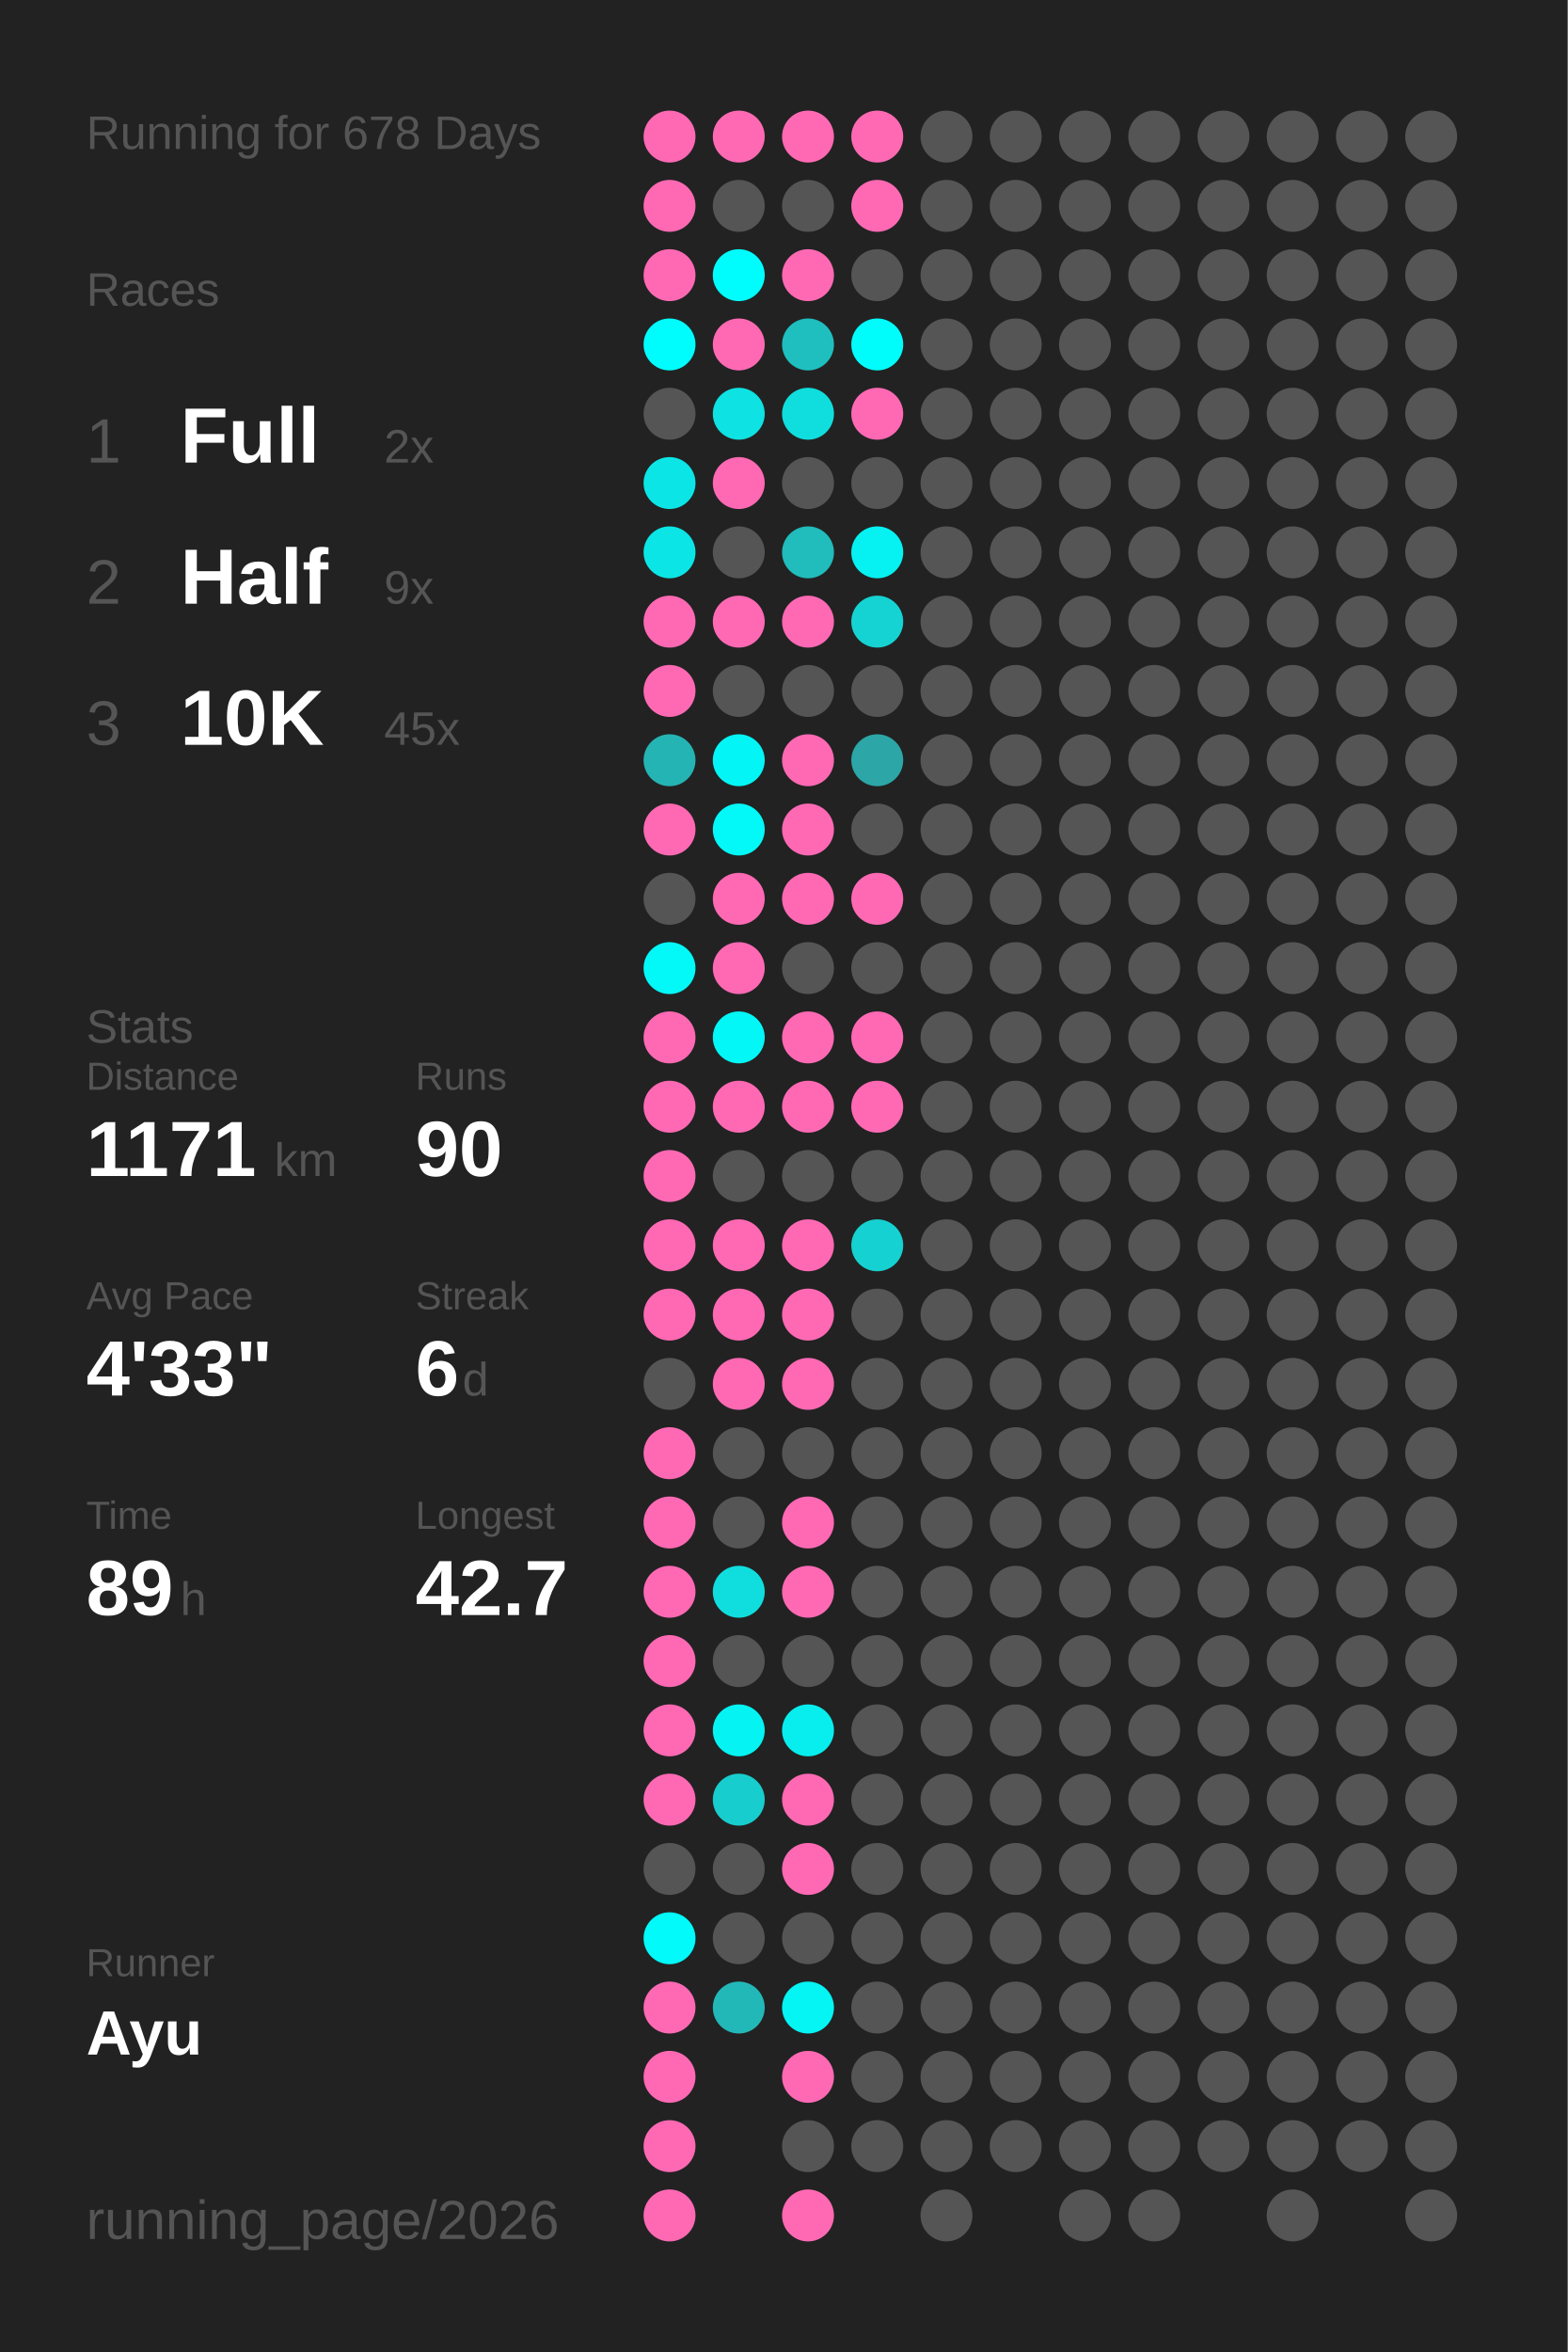
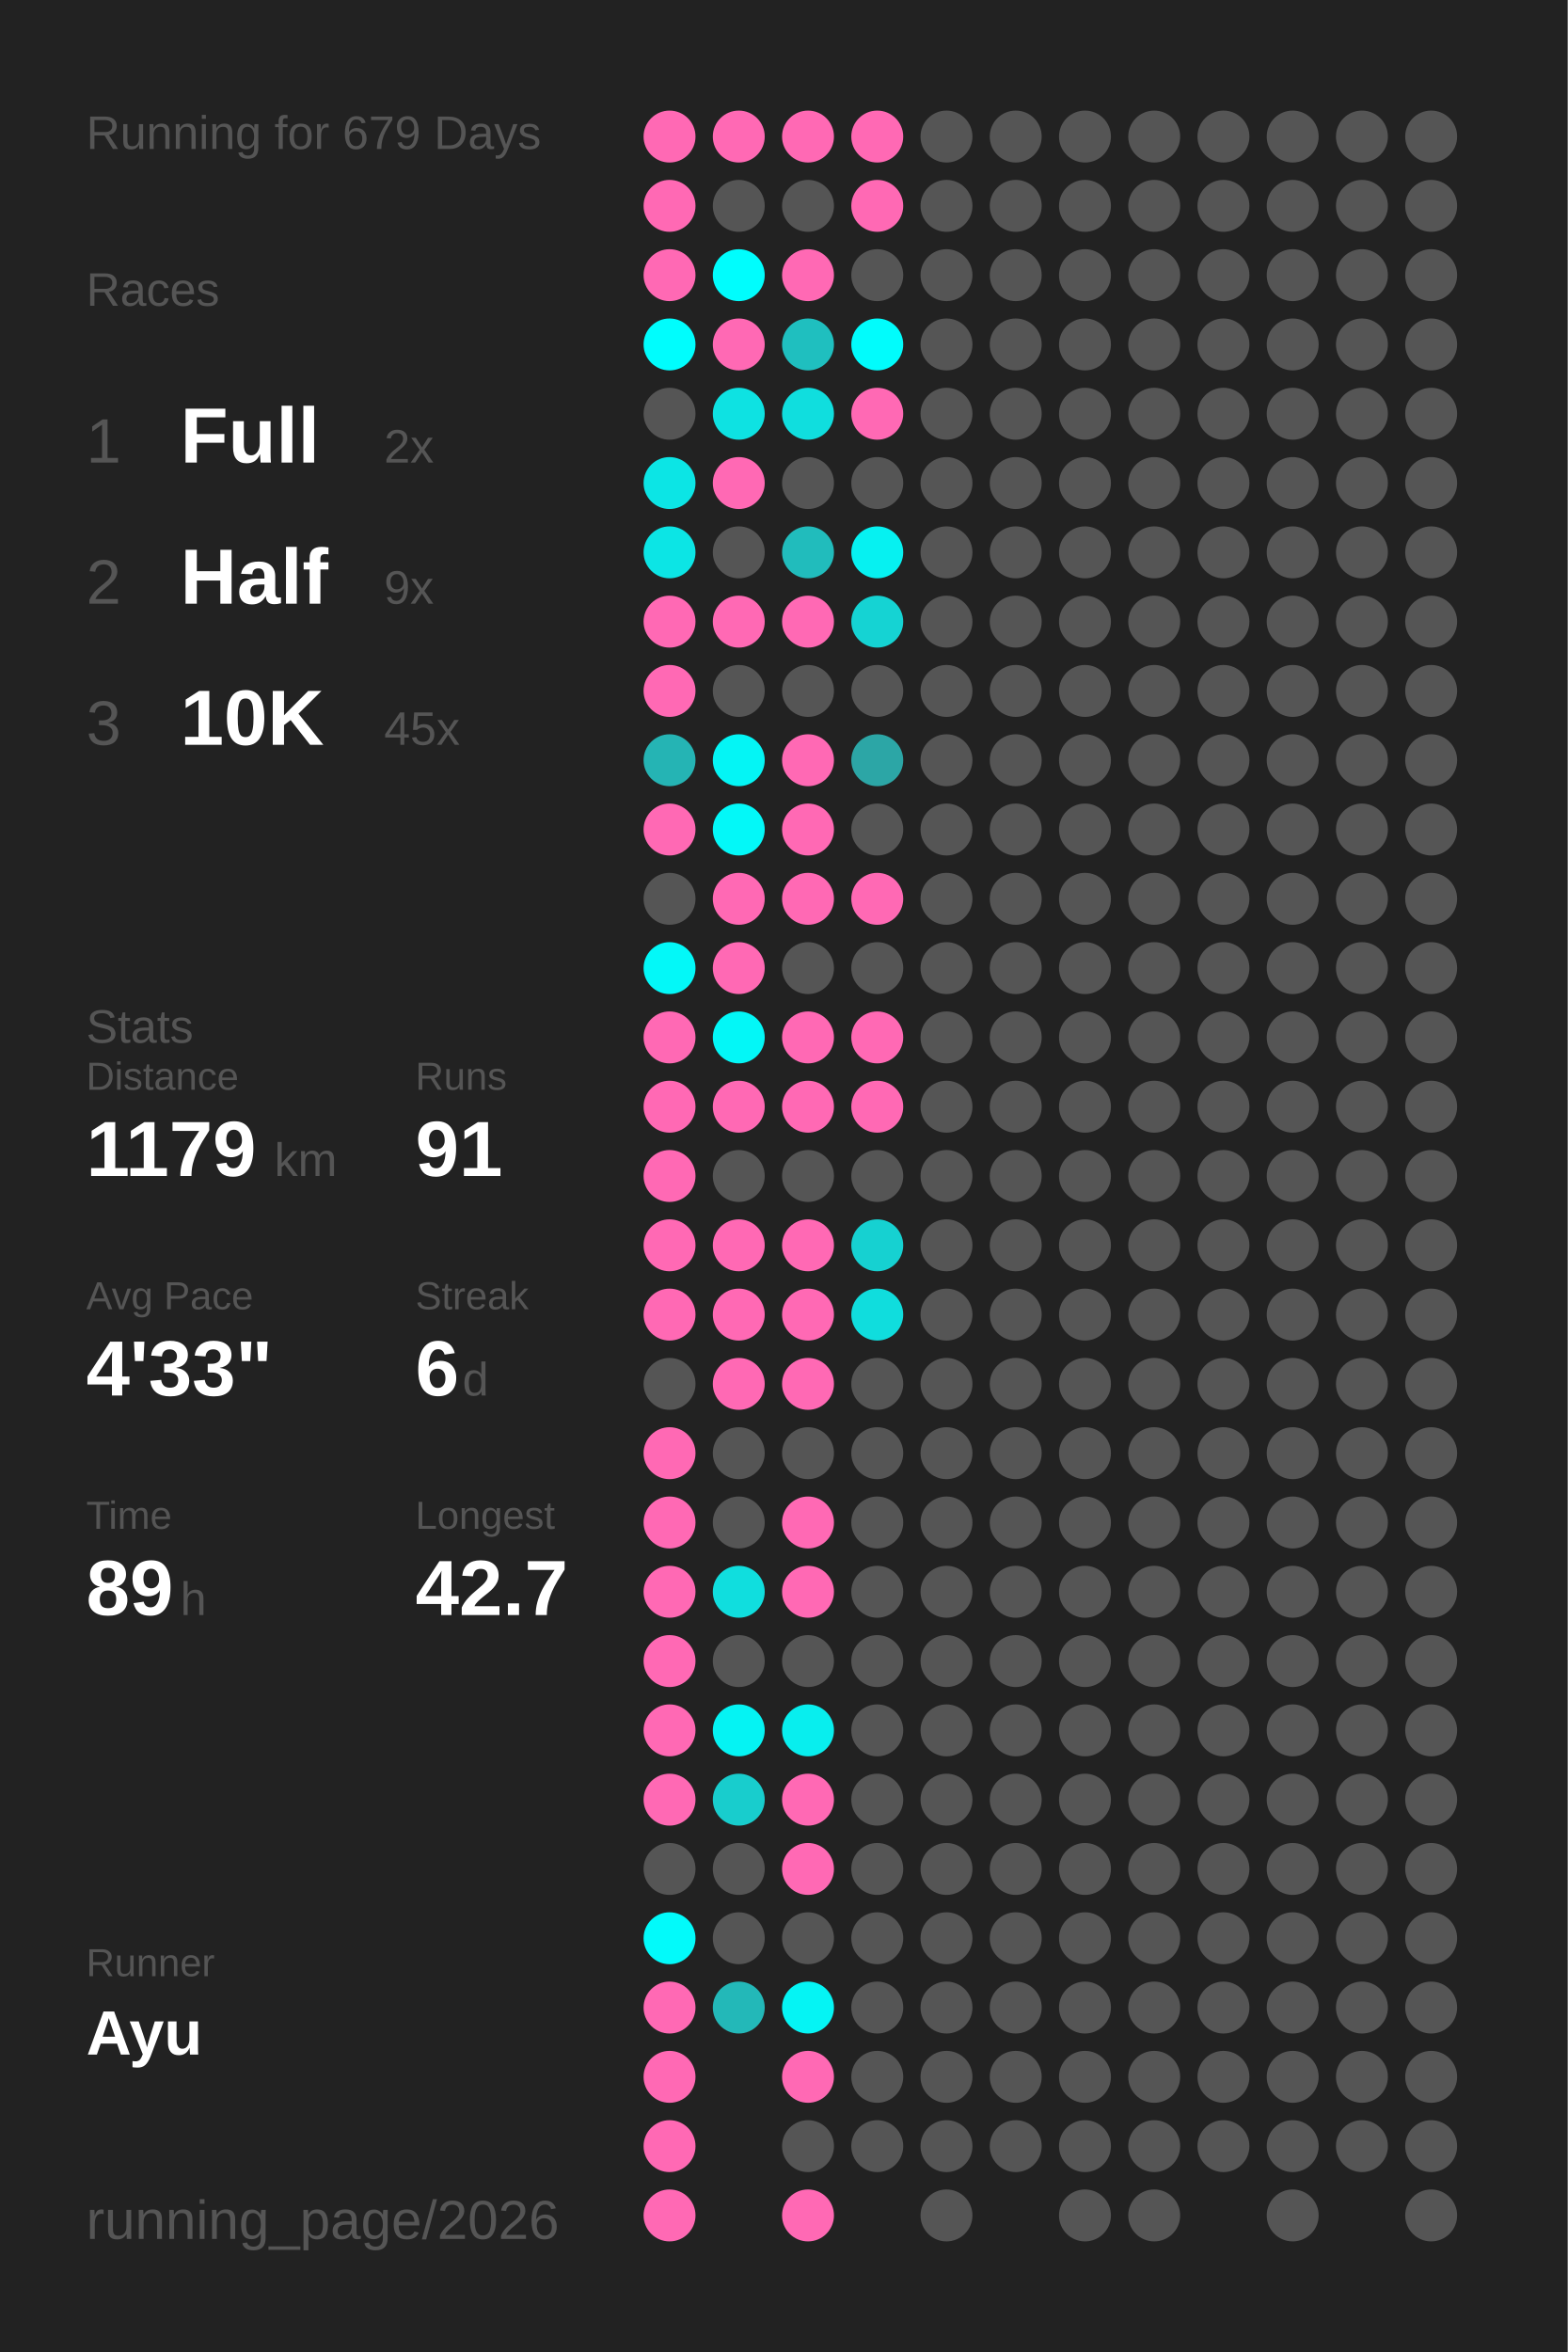
<svg xmlns="http://www.w3.org/2000/svg" baseProfile="full" height="300mm" version="1.1" viewBox="0,0,200,300" width="200mm">
  <defs />
  <rect fill="#222222" height="300" width="200" x="0" y="0" />
-   <text fill="#555555" style="font-size:6px; font-family:Arial;" x="11" y="19">Running for 678 Days</text>
+   <text fill="#555555" style="font-size:6px; font-family:Arial;" x="11" y="19">Running for 679 Days</text>
  <text fill="#555555" style="font-size:6px; font-family:Arial;" x="11" y="39">Races</text>
  <text fill="#555555" style="font-size:8px; font-family:Arial;" x="11" y="59">1</text>
  <text fill="#FFFFFF" style="font-size:10px; font-family:Arial; font-weight:bold;" x="23" y="59">Full</text>
  <text fill="#555555" style="font-size:6px; font-family:Arial;" x="49" y="59">2x</text>
  <text fill="#555555" style="font-size:8px; font-family:Arial;" x="11" y="77">2</text>
  <text fill="#FFFFFF" style="font-size:10px; font-family:Arial; font-weight:bold;" x="23" y="77">Half</text>
  <text fill="#555555" style="font-size:6px; font-family:Arial;" x="49" y="77">9x</text>
  <text fill="#555555" style="font-size:8px; font-family:Arial;" x="11" y="95">3</text>
  <text fill="#FFFFFF" style="font-size:10px; font-family:Arial; font-weight:bold;" x="23" y="95">10K</text>
  <text fill="#555555" style="font-size:6px; font-family:Arial;" x="49" y="95">45x</text>
  <text fill="#555555" style="font-size:6px; font-family:Arial;" x="11" y="133">Stats</text>
  <text fill="#555555" style="font-size:5px; font-family:Arial;" x="11" y="139">Distance</text>
-   <text fill="#FFFFFF" style="font-size:10px; font-family:Arial; font-weight:bold;" x="11" y="150">1171</text>
+   <text fill="#FFFFFF" style="font-size:10px; font-family:Arial; font-weight:bold;" x="11" y="150">1179</text>
  <text fill="#555555" style="font-size:6px; font-family:Arial;" x="35" y="150">km</text>
  <text fill="#555555" style="font-size:5px; font-family:Arial;" x="53" y="139">Runs</text>
-   <text fill="#FFFFFF" style="font-size:10px; font-family:Arial; font-weight:bold;" x="53" y="150">90</text>
+   <text fill="#FFFFFF" style="font-size:10px; font-family:Arial; font-weight:bold;" x="53" y="150">91</text>
  <text fill="#555555" style="font-size:5px; font-family:Arial;" x="11" y="167">Avg Pace</text>
  <text fill="#FFFFFF" style="font-size:10px; font-family:Arial; font-weight:bold;" x="11" y="178">4'33"</text>
  <text fill="#555555" style="font-size:5px; font-family:Arial;" x="53" y="167">Streak</text>
  <text fill="#FFFFFF" style="font-size:10px; font-family:Arial; font-weight:bold;" x="53" y="178">6</text>
  <text fill="#555555" style="font-size:6px; font-family:Arial;" x="59" y="178">d</text>
  <text fill="#555555" style="font-size:5px; font-family:Arial;" x="11" y="195">Time</text>
  <text fill="#FFFFFF" style="font-size:10px; font-family:Arial; font-weight:bold;" x="11" y="206">89</text>
  <text fill="#555555" style="font-size:6px; font-family:Arial;" x="23" y="206">h</text>
  <text fill="#555555" style="font-size:5px; font-family:Arial;" x="53" y="195">Longest</text>
  <text fill="#FFFFFF" style="font-size:10px; font-family:Arial; font-weight:bold;" x="53" y="206">42.7</text>
  <text fill="#555555" style="font-size:5px; font-family:Arial;" x="11" y="252.065">Runner</text>
  <text fill="#FFFFFF" style="font-size:8px; font-family:Arial; font-weight:bold;" x="11" y="262.065">Ayu</text>
  <text fill="#555555" style="font-size:7px; font-family:Arial;" x="11" y="285.581">running_page/2026</text>
  <circle cx="85.417" cy="17.419" fill="#ff69b4" r="3.312" />
  <circle cx="85.417" cy="26.258" fill="#ff69b4" r="3.312" />
  <circle cx="85.417" cy="35.097" fill="#ff69b4" r="3.312" />
  <circle cx="85.417" cy="43.935" fill="#00fdfd" r="3.312" />
  <circle cx="85.417" cy="52.774" fill="#555555" r="3.312" />
  <circle cx="85.417" cy="61.613" fill="#0ce5e5" r="3.312" />
  <circle cx="85.417" cy="70.452" fill="#0ce5e5" r="3.312" />
  <circle cx="85.417" cy="79.29" fill="#ff69b4" r="3.312" />
  <circle cx="85.417" cy="88.129" fill="#ff69b4" r="3.312" />
  <circle cx="85.417" cy="96.968" fill="#25b4b4" r="3.312" />
  <circle cx="85.417" cy="105.806" fill="#ff69b4" r="3.312" />
  <circle cx="85.417" cy="114.645" fill="#555555" r="3.312" />
  <circle cx="85.417" cy="123.484" fill="#03f8f8" r="3.312" />
  <circle cx="85.417" cy="132.323" fill="#ff69b4" r="3.312" />
  <circle cx="85.417" cy="141.161" fill="#ff69b4" r="3.312" />
  <circle cx="85.417" cy="150" fill="#ff69b4" r="3.312" />
  <circle cx="85.417" cy="158.839" fill="#ff69b4" r="3.312" />
  <circle cx="85.417" cy="167.677" fill="#ff69b4" r="3.312" />
  <circle cx="85.417" cy="176.516" fill="#555555" r="3.312" />
  <circle cx="85.417" cy="185.355" fill="#ff69b4" r="3.312" />
  <circle cx="85.417" cy="194.194" fill="#ff69b4" r="3.312" />
  <circle cx="85.417" cy="203.032" fill="#ff69b4" r="3.312" />
  <circle cx="85.417" cy="211.871" fill="#ff69b4" r="3.312" />
  <circle cx="85.417" cy="220.71" fill="#ff69b4" r="3.312" />
  <circle cx="85.417" cy="229.548" fill="#ff69b4" r="3.312" />
  <circle cx="85.417" cy="238.387" fill="#555555" r="3.312" />
  <circle cx="85.417" cy="247.226" fill="#02fafa" r="3.312" />
  <circle cx="85.417" cy="256.065" fill="#ff69b4" r="3.312" />
  <circle cx="85.417" cy="264.903" fill="#ff69b4" r="3.312" />
  <circle cx="85.417" cy="273.742" fill="#ff69b4" r="3.312" />
  <circle cx="85.417" cy="282.581" fill="#ff69b4" r="3.312" />
  <circle cx="94.25" cy="17.419" fill="#ff69b4" r="3.312" />
  <circle cx="94.25" cy="26.258" fill="#555555" r="3.312" />
  <circle cx="94.25" cy="35.097" fill="#00fdfd" r="3.312" />
  <circle cx="94.25" cy="43.935" fill="#ff69b4" r="3.312" />
  <circle cx="94.25" cy="52.774" fill="#0ee2e2" r="3.312" />
  <circle cx="94.25" cy="61.613" fill="#ff69b4" r="3.312" />
  <circle cx="94.25" cy="70.452" fill="#555555" r="3.312" />
  <circle cx="94.25" cy="79.29" fill="#ff69b4" r="3.312" />
  <circle cx="94.25" cy="88.129" fill="#555555" r="3.312" />
  <circle cx="94.25" cy="96.968" fill="#04f5f5" r="3.312" />
  <circle cx="94.25" cy="105.806" fill="#03f8f8" r="3.312" />
  <circle cx="94.25" cy="114.645" fill="#ff69b4" r="3.312" />
  <circle cx="94.25" cy="123.484" fill="#ff69b4" r="3.312" />
  <circle cx="94.25" cy="132.323" fill="#03f7f7" r="3.312" />
  <circle cx="94.25" cy="141.161" fill="#ff69b4" r="3.312" />
  <circle cx="94.25" cy="150" fill="#555555" r="3.312" />
  <circle cx="94.25" cy="158.839" fill="#ff69b4" r="3.312" />
  <circle cx="94.25" cy="167.677" fill="#ff69b4" r="3.312" />
  <circle cx="94.25" cy="176.516" fill="#ff69b4" r="3.312" />
  <circle cx="94.25" cy="185.355" fill="#555555" r="3.312" />
  <circle cx="94.25" cy="194.194" fill="#555555" r="3.312" />
  <circle cx="94.25" cy="203.032" fill="#10dede" r="3.312" />
  <circle cx="94.25" cy="211.871" fill="#555555" r="3.312" />
  <circle cx="94.25" cy="220.71" fill="#05f3f3" r="3.312" />
  <circle cx="94.25" cy="229.548" fill="#18cdcd" r="3.312" />
  <circle cx="94.25" cy="238.387" fill="#555555" r="3.312" />
  <circle cx="94.25" cy="247.226" fill="#555555" r="3.312" />
  <circle cx="94.25" cy="256.065" fill="#23b8b8" r="3.312" />
  <circle cx="103.083" cy="17.419" fill="#ff69b4" r="3.312" />
  <circle cx="103.083" cy="26.258" fill="#555555" r="3.312" />
  <circle cx="103.083" cy="35.097" fill="#ff69b4" r="3.312" />
  <circle cx="103.083" cy="43.935" fill="#1fbfbf" r="3.312" />
  <circle cx="103.083" cy="52.774" fill="#10dede" r="3.312" />
  <circle cx="103.083" cy="61.613" fill="#555555" r="3.312" />
  <circle cx="103.083" cy="70.452" fill="#21bcbc" r="3.312" />
  <circle cx="103.083" cy="79.29" fill="#ff69b4" r="3.312" />
  <circle cx="103.083" cy="88.129" fill="#555555" r="3.312" />
  <circle cx="103.083" cy="96.968" fill="#ff69b4" r="3.312" />
  <circle cx="103.083" cy="105.806" fill="#ff69b4" r="3.312" />
  <circle cx="103.083" cy="114.645" fill="#ff69b4" r="3.312" />
  <circle cx="103.083" cy="123.484" fill="#555555" r="3.312" />
  <circle cx="103.083" cy="132.323" fill="#ff69b4" r="3.312" />
  <circle cx="103.083" cy="141.161" fill="#ff69b4" r="3.312" />
  <circle cx="103.083" cy="150" fill="#555555" r="3.312" />
  <circle cx="103.083" cy="158.839" fill="#ff69b4" r="3.312" />
  <circle cx="103.083" cy="167.677" fill="#ff69b4" r="3.312" />
  <circle cx="103.083" cy="176.516" fill="#ff69b4" r="3.312" />
  <circle cx="103.083" cy="185.355" fill="#555555" r="3.312" />
  <circle cx="103.083" cy="194.194" fill="#ff69b4" r="3.312" />
  <circle cx="103.083" cy="203.032" fill="#ff69b4" r="3.312" />
  <circle cx="103.083" cy="211.871" fill="#555555" r="3.312" />
  <circle cx="103.083" cy="220.71" fill="#08eeee" r="3.312" />
  <circle cx="103.083" cy="229.548" fill="#ff69b4" r="3.312" />
  <circle cx="103.083" cy="238.387" fill="#ff69b4" r="3.312" />
  <circle cx="103.083" cy="247.226" fill="#555555" r="3.312" />
  <circle cx="103.083" cy="256.065" fill="#05f4f4" r="3.312" />
  <circle cx="103.083" cy="264.903" fill="#ff69b4" r="3.312" />
  <circle cx="103.083" cy="273.742" fill="#555555" r="3.312" />
  <circle cx="103.083" cy="282.581" fill="#ff69b4" r="3.312" />
  <circle cx="111.917" cy="17.419" fill="#ff69b4" r="3.312" />
  <circle cx="111.917" cy="26.258" fill="#ff69b4" r="3.312" />
  <circle cx="111.917" cy="35.097" fill="#555555" r="3.312" />
  <circle cx="111.917" cy="43.935" fill="#01fcfc" r="3.312" />
  <circle cx="111.917" cy="52.774" fill="#ff69b4" r="3.312" />
  <circle cx="111.917" cy="61.613" fill="#555555" r="3.312" />
  <circle cx="111.917" cy="70.452" fill="#06f1f1" r="3.312" />
  <circle cx="111.917" cy="79.29" fill="#15d3d3" r="3.312" />
  <circle cx="111.917" cy="88.129" fill="#555555" r="3.312" />
  <circle cx="111.917" cy="96.968" fill="#2ca6a6" r="3.312" />
  <circle cx="111.917" cy="105.806" fill="#555555" r="3.312" />
  <circle cx="111.917" cy="114.645" fill="#ff69b4" r="3.312" />
  <circle cx="111.917" cy="123.484" fill="#555555" r="3.312" />
  <circle cx="111.917" cy="132.323" fill="#ff69b4" r="3.312" />
  <circle cx="111.917" cy="141.161" fill="#ff69b4" r="3.312" />
  <circle cx="111.917" cy="150" fill="#555555" r="3.312" />
  <circle cx="111.917" cy="158.839" fill="#16d1d1" r="3.312" />
-   <circle cx="111.917" cy="167.677" fill="#555555" r="3.312" />
+   <circle cx="111.917" cy="167.677" fill="#10dddd" r="3.312" />
  <circle cx="111.917" cy="176.516" fill="#555555" r="3.312" />
  <circle cx="111.917" cy="185.355" fill="#555555" r="3.312" />
  <circle cx="111.917" cy="194.194" fill="#555555" r="3.312" />
  <circle cx="111.917" cy="203.032" fill="#555555" r="3.312" />
  <circle cx="111.917" cy="211.871" fill="#555555" r="3.312" />
  <circle cx="111.917" cy="220.71" fill="#555555" r="3.312" />
  <circle cx="111.917" cy="229.548" fill="#555555" r="3.312" />
  <circle cx="111.917" cy="238.387" fill="#555555" r="3.312" />
  <circle cx="111.917" cy="247.226" fill="#555555" r="3.312" />
  <circle cx="111.917" cy="256.065" fill="#555555" r="3.312" />
  <circle cx="111.917" cy="264.903" fill="#555555" r="3.312" />
  <circle cx="111.917" cy="273.742" fill="#555555" r="3.312" />
  <circle cx="120.75" cy="17.419" fill="#555555" r="3.312" />
  <circle cx="120.75" cy="26.258" fill="#555555" r="3.312" />
  <circle cx="120.75" cy="35.097" fill="#555555" r="3.312" />
  <circle cx="120.75" cy="43.935" fill="#555555" r="3.312" />
  <circle cx="120.75" cy="52.774" fill="#555555" r="3.312" />
  <circle cx="120.75" cy="61.613" fill="#555555" r="3.312" />
  <circle cx="120.75" cy="70.452" fill="#555555" r="3.312" />
  <circle cx="120.75" cy="79.29" fill="#555555" r="3.312" />
  <circle cx="120.75" cy="88.129" fill="#555555" r="3.312" />
  <circle cx="120.75" cy="96.968" fill="#555555" r="3.312" />
  <circle cx="120.75" cy="105.806" fill="#555555" r="3.312" />
  <circle cx="120.75" cy="114.645" fill="#555555" r="3.312" />
  <circle cx="120.75" cy="123.484" fill="#555555" r="3.312" />
  <circle cx="120.75" cy="132.323" fill="#555555" r="3.312" />
  <circle cx="120.75" cy="141.161" fill="#555555" r="3.312" />
  <circle cx="120.75" cy="150" fill="#555555" r="3.312" />
  <circle cx="120.75" cy="158.839" fill="#555555" r="3.312" />
  <circle cx="120.75" cy="167.677" fill="#555555" r="3.312" />
  <circle cx="120.75" cy="176.516" fill="#555555" r="3.312" />
  <circle cx="120.75" cy="185.355" fill="#555555" r="3.312" />
  <circle cx="120.75" cy="194.194" fill="#555555" r="3.312" />
  <circle cx="120.75" cy="203.032" fill="#555555" r="3.312" />
  <circle cx="120.75" cy="211.871" fill="#555555" r="3.312" />
  <circle cx="120.75" cy="220.71" fill="#555555" r="3.312" />
  <circle cx="120.75" cy="229.548" fill="#555555" r="3.312" />
  <circle cx="120.75" cy="238.387" fill="#555555" r="3.312" />
  <circle cx="120.75" cy="247.226" fill="#555555" r="3.312" />
  <circle cx="120.75" cy="256.065" fill="#555555" r="3.312" />
  <circle cx="120.75" cy="264.903" fill="#555555" r="3.312" />
  <circle cx="120.75" cy="273.742" fill="#555555" r="3.312" />
  <circle cx="120.75" cy="282.581" fill="#555555" r="3.312" />
  <circle cx="129.583" cy="17.419" fill="#555555" r="3.312" />
  <circle cx="129.583" cy="26.258" fill="#555555" r="3.312" />
  <circle cx="129.583" cy="35.097" fill="#555555" r="3.312" />
  <circle cx="129.583" cy="43.935" fill="#555555" r="3.312" />
  <circle cx="129.583" cy="52.774" fill="#555555" r="3.312" />
  <circle cx="129.583" cy="61.613" fill="#555555" r="3.312" />
  <circle cx="129.583" cy="70.452" fill="#555555" r="3.312" />
  <circle cx="129.583" cy="79.29" fill="#555555" r="3.312" />
  <circle cx="129.583" cy="88.129" fill="#555555" r="3.312" />
  <circle cx="129.583" cy="96.968" fill="#555555" r="3.312" />
  <circle cx="129.583" cy="105.806" fill="#555555" r="3.312" />
  <circle cx="129.583" cy="114.645" fill="#555555" r="3.312" />
  <circle cx="129.583" cy="123.484" fill="#555555" r="3.312" />
  <circle cx="129.583" cy="132.323" fill="#555555" r="3.312" />
  <circle cx="129.583" cy="141.161" fill="#555555" r="3.312" />
  <circle cx="129.583" cy="150" fill="#555555" r="3.312" />
  <circle cx="129.583" cy="158.839" fill="#555555" r="3.312" />
  <circle cx="129.583" cy="167.677" fill="#555555" r="3.312" />
  <circle cx="129.583" cy="176.516" fill="#555555" r="3.312" />
  <circle cx="129.583" cy="185.355" fill="#555555" r="3.312" />
  <circle cx="129.583" cy="194.194" fill="#555555" r="3.312" />
  <circle cx="129.583" cy="203.032" fill="#555555" r="3.312" />
  <circle cx="129.583" cy="211.871" fill="#555555" r="3.312" />
  <circle cx="129.583" cy="220.71" fill="#555555" r="3.312" />
  <circle cx="129.583" cy="229.548" fill="#555555" r="3.312" />
  <circle cx="129.583" cy="238.387" fill="#555555" r="3.312" />
  <circle cx="129.583" cy="247.226" fill="#555555" r="3.312" />
  <circle cx="129.583" cy="256.065" fill="#555555" r="3.312" />
  <circle cx="129.583" cy="264.903" fill="#555555" r="3.312" />
  <circle cx="129.583" cy="273.742" fill="#555555" r="3.312" />
  <circle cx="138.417" cy="17.419" fill="#555555" r="3.312" />
  <circle cx="138.417" cy="26.258" fill="#555555" r="3.312" />
  <circle cx="138.417" cy="35.097" fill="#555555" r="3.312" />
  <circle cx="138.417" cy="43.935" fill="#555555" r="3.312" />
  <circle cx="138.417" cy="52.774" fill="#555555" r="3.312" />
  <circle cx="138.417" cy="61.613" fill="#555555" r="3.312" />
  <circle cx="138.417" cy="70.452" fill="#555555" r="3.312" />
  <circle cx="138.417" cy="79.29" fill="#555555" r="3.312" />
  <circle cx="138.417" cy="88.129" fill="#555555" r="3.312" />
  <circle cx="138.417" cy="96.968" fill="#555555" r="3.312" />
  <circle cx="138.417" cy="105.806" fill="#555555" r="3.312" />
  <circle cx="138.417" cy="114.645" fill="#555555" r="3.312" />
  <circle cx="138.417" cy="123.484" fill="#555555" r="3.312" />
  <circle cx="138.417" cy="132.323" fill="#555555" r="3.312" />
  <circle cx="138.417" cy="141.161" fill="#555555" r="3.312" />
  <circle cx="138.417" cy="150" fill="#555555" r="3.312" />
  <circle cx="138.417" cy="158.839" fill="#555555" r="3.312" />
  <circle cx="138.417" cy="167.677" fill="#555555" r="3.312" />
  <circle cx="138.417" cy="176.516" fill="#555555" r="3.312" />
  <circle cx="138.417" cy="185.355" fill="#555555" r="3.312" />
  <circle cx="138.417" cy="194.194" fill="#555555" r="3.312" />
  <circle cx="138.417" cy="203.032" fill="#555555" r="3.312" />
  <circle cx="138.417" cy="211.871" fill="#555555" r="3.312" />
  <circle cx="138.417" cy="220.71" fill="#555555" r="3.312" />
  <circle cx="138.417" cy="229.548" fill="#555555" r="3.312" />
  <circle cx="138.417" cy="238.387" fill="#555555" r="3.312" />
  <circle cx="138.417" cy="247.226" fill="#555555" r="3.312" />
  <circle cx="138.417" cy="256.065" fill="#555555" r="3.312" />
  <circle cx="138.417" cy="264.903" fill="#555555" r="3.312" />
  <circle cx="138.417" cy="273.742" fill="#555555" r="3.312" />
  <circle cx="138.417" cy="282.581" fill="#555555" r="3.312" />
  <circle cx="147.25" cy="17.419" fill="#555555" r="3.312" />
  <circle cx="147.25" cy="26.258" fill="#555555" r="3.312" />
  <circle cx="147.25" cy="35.097" fill="#555555" r="3.312" />
  <circle cx="147.25" cy="43.935" fill="#555555" r="3.312" />
  <circle cx="147.25" cy="52.774" fill="#555555" r="3.312" />
  <circle cx="147.25" cy="61.613" fill="#555555" r="3.312" />
  <circle cx="147.25" cy="70.452" fill="#555555" r="3.312" />
  <circle cx="147.25" cy="79.29" fill="#555555" r="3.312" />
  <circle cx="147.25" cy="88.129" fill="#555555" r="3.312" />
  <circle cx="147.25" cy="96.968" fill="#555555" r="3.312" />
  <circle cx="147.25" cy="105.806" fill="#555555" r="3.312" />
  <circle cx="147.25" cy="114.645" fill="#555555" r="3.312" />
  <circle cx="147.25" cy="123.484" fill="#555555" r="3.312" />
  <circle cx="147.25" cy="132.323" fill="#555555" r="3.312" />
  <circle cx="147.25" cy="141.161" fill="#555555" r="3.312" />
  <circle cx="147.25" cy="150" fill="#555555" r="3.312" />
  <circle cx="147.25" cy="158.839" fill="#555555" r="3.312" />
  <circle cx="147.25" cy="167.677" fill="#555555" r="3.312" />
  <circle cx="147.25" cy="176.516" fill="#555555" r="3.312" />
  <circle cx="147.25" cy="185.355" fill="#555555" r="3.312" />
  <circle cx="147.25" cy="194.194" fill="#555555" r="3.312" />
  <circle cx="147.25" cy="203.032" fill="#555555" r="3.312" />
  <circle cx="147.25" cy="211.871" fill="#555555" r="3.312" />
  <circle cx="147.25" cy="220.71" fill="#555555" r="3.312" />
  <circle cx="147.25" cy="229.548" fill="#555555" r="3.312" />
  <circle cx="147.25" cy="238.387" fill="#555555" r="3.312" />
  <circle cx="147.25" cy="247.226" fill="#555555" r="3.312" />
  <circle cx="147.25" cy="256.065" fill="#555555" r="3.312" />
  <circle cx="147.25" cy="264.903" fill="#555555" r="3.312" />
  <circle cx="147.25" cy="273.742" fill="#555555" r="3.312" />
  <circle cx="147.25" cy="282.581" fill="#555555" r="3.312" />
  <circle cx="156.083" cy="17.419" fill="#555555" r="3.312" />
  <circle cx="156.083" cy="26.258" fill="#555555" r="3.312" />
  <circle cx="156.083" cy="35.097" fill="#555555" r="3.312" />
  <circle cx="156.083" cy="43.935" fill="#555555" r="3.312" />
  <circle cx="156.083" cy="52.774" fill="#555555" r="3.312" />
  <circle cx="156.083" cy="61.613" fill="#555555" r="3.312" />
  <circle cx="156.083" cy="70.452" fill="#555555" r="3.312" />
  <circle cx="156.083" cy="79.29" fill="#555555" r="3.312" />
  <circle cx="156.083" cy="88.129" fill="#555555" r="3.312" />
  <circle cx="156.083" cy="96.968" fill="#555555" r="3.312" />
  <circle cx="156.083" cy="105.806" fill="#555555" r="3.312" />
  <circle cx="156.083" cy="114.645" fill="#555555" r="3.312" />
  <circle cx="156.083" cy="123.484" fill="#555555" r="3.312" />
  <circle cx="156.083" cy="132.323" fill="#555555" r="3.312" />
  <circle cx="156.083" cy="141.161" fill="#555555" r="3.312" />
  <circle cx="156.083" cy="150" fill="#555555" r="3.312" />
  <circle cx="156.083" cy="158.839" fill="#555555" r="3.312" />
  <circle cx="156.083" cy="167.677" fill="#555555" r="3.312" />
  <circle cx="156.083" cy="176.516" fill="#555555" r="3.312" />
  <circle cx="156.083" cy="185.355" fill="#555555" r="3.312" />
  <circle cx="156.083" cy="194.194" fill="#555555" r="3.312" />
  <circle cx="156.083" cy="203.032" fill="#555555" r="3.312" />
  <circle cx="156.083" cy="211.871" fill="#555555" r="3.312" />
  <circle cx="156.083" cy="220.71" fill="#555555" r="3.312" />
  <circle cx="156.083" cy="229.548" fill="#555555" r="3.312" />
  <circle cx="156.083" cy="238.387" fill="#555555" r="3.312" />
  <circle cx="156.083" cy="247.226" fill="#555555" r="3.312" />
  <circle cx="156.083" cy="256.065" fill="#555555" r="3.312" />
  <circle cx="156.083" cy="264.903" fill="#555555" r="3.312" />
  <circle cx="156.083" cy="273.742" fill="#555555" r="3.312" />
  <circle cx="164.917" cy="17.419" fill="#555555" r="3.312" />
  <circle cx="164.917" cy="26.258" fill="#555555" r="3.312" />
  <circle cx="164.917" cy="35.097" fill="#555555" r="3.312" />
  <circle cx="164.917" cy="43.935" fill="#555555" r="3.312" />
  <circle cx="164.917" cy="52.774" fill="#555555" r="3.312" />
  <circle cx="164.917" cy="61.613" fill="#555555" r="3.312" />
  <circle cx="164.917" cy="70.452" fill="#555555" r="3.312" />
  <circle cx="164.917" cy="79.29" fill="#555555" r="3.312" />
  <circle cx="164.917" cy="88.129" fill="#555555" r="3.312" />
  <circle cx="164.917" cy="96.968" fill="#555555" r="3.312" />
  <circle cx="164.917" cy="105.806" fill="#555555" r="3.312" />
  <circle cx="164.917" cy="114.645" fill="#555555" r="3.312" />
  <circle cx="164.917" cy="123.484" fill="#555555" r="3.312" />
  <circle cx="164.917" cy="132.323" fill="#555555" r="3.312" />
  <circle cx="164.917" cy="141.161" fill="#555555" r="3.312" />
  <circle cx="164.917" cy="150" fill="#555555" r="3.312" />
  <circle cx="164.917" cy="158.839" fill="#555555" r="3.312" />
  <circle cx="164.917" cy="167.677" fill="#555555" r="3.312" />
  <circle cx="164.917" cy="176.516" fill="#555555" r="3.312" />
  <circle cx="164.917" cy="185.355" fill="#555555" r="3.312" />
  <circle cx="164.917" cy="194.194" fill="#555555" r="3.312" />
  <circle cx="164.917" cy="203.032" fill="#555555" r="3.312" />
  <circle cx="164.917" cy="211.871" fill="#555555" r="3.312" />
  <circle cx="164.917" cy="220.71" fill="#555555" r="3.312" />
  <circle cx="164.917" cy="229.548" fill="#555555" r="3.312" />
  <circle cx="164.917" cy="238.387" fill="#555555" r="3.312" />
  <circle cx="164.917" cy="247.226" fill="#555555" r="3.312" />
  <circle cx="164.917" cy="256.065" fill="#555555" r="3.312" />
  <circle cx="164.917" cy="264.903" fill="#555555" r="3.312" />
  <circle cx="164.917" cy="273.742" fill="#555555" r="3.312" />
  <circle cx="164.917" cy="282.581" fill="#555555" r="3.312" />
  <circle cx="173.75" cy="17.419" fill="#555555" r="3.312" />
  <circle cx="173.75" cy="26.258" fill="#555555" r="3.312" />
  <circle cx="173.75" cy="35.097" fill="#555555" r="3.312" />
  <circle cx="173.75" cy="43.935" fill="#555555" r="3.312" />
  <circle cx="173.75" cy="52.774" fill="#555555" r="3.312" />
  <circle cx="173.75" cy="61.613" fill="#555555" r="3.312" />
  <circle cx="173.75" cy="70.452" fill="#555555" r="3.312" />
  <circle cx="173.75" cy="79.29" fill="#555555" r="3.312" />
  <circle cx="173.75" cy="88.129" fill="#555555" r="3.312" />
  <circle cx="173.75" cy="96.968" fill="#555555" r="3.312" />
  <circle cx="173.75" cy="105.806" fill="#555555" r="3.312" />
  <circle cx="173.75" cy="114.645" fill="#555555" r="3.312" />
  <circle cx="173.75" cy="123.484" fill="#555555" r="3.312" />
  <circle cx="173.75" cy="132.323" fill="#555555" r="3.312" />
  <circle cx="173.75" cy="141.161" fill="#555555" r="3.312" />
  <circle cx="173.75" cy="150" fill="#555555" r="3.312" />
  <circle cx="173.75" cy="158.839" fill="#555555" r="3.312" />
  <circle cx="173.75" cy="167.677" fill="#555555" r="3.312" />
  <circle cx="173.75" cy="176.516" fill="#555555" r="3.312" />
  <circle cx="173.75" cy="185.355" fill="#555555" r="3.312" />
  <circle cx="173.75" cy="194.194" fill="#555555" r="3.312" />
  <circle cx="173.75" cy="203.032" fill="#555555" r="3.312" />
  <circle cx="173.75" cy="211.871" fill="#555555" r="3.312" />
  <circle cx="173.75" cy="220.71" fill="#555555" r="3.312" />
  <circle cx="173.75" cy="229.548" fill="#555555" r="3.312" />
  <circle cx="173.75" cy="238.387" fill="#555555" r="3.312" />
  <circle cx="173.75" cy="247.226" fill="#555555" r="3.312" />
  <circle cx="173.75" cy="256.065" fill="#555555" r="3.312" />
  <circle cx="173.75" cy="264.903" fill="#555555" r="3.312" />
  <circle cx="173.75" cy="273.742" fill="#555555" r="3.312" />
  <circle cx="182.583" cy="17.419" fill="#555555" r="3.312" />
  <circle cx="182.583" cy="26.258" fill="#555555" r="3.312" />
  <circle cx="182.583" cy="35.097" fill="#555555" r="3.312" />
  <circle cx="182.583" cy="43.935" fill="#555555" r="3.312" />
  <circle cx="182.583" cy="52.774" fill="#555555" r="3.312" />
  <circle cx="182.583" cy="61.613" fill="#555555" r="3.312" />
  <circle cx="182.583" cy="70.452" fill="#555555" r="3.312" />
  <circle cx="182.583" cy="79.29" fill="#555555" r="3.312" />
  <circle cx="182.583" cy="88.129" fill="#555555" r="3.312" />
  <circle cx="182.583" cy="96.968" fill="#555555" r="3.312" />
  <circle cx="182.583" cy="105.806" fill="#555555" r="3.312" />
  <circle cx="182.583" cy="114.645" fill="#555555" r="3.312" />
  <circle cx="182.583" cy="123.484" fill="#555555" r="3.312" />
  <circle cx="182.583" cy="132.323" fill="#555555" r="3.312" />
  <circle cx="182.583" cy="141.161" fill="#555555" r="3.312" />
  <circle cx="182.583" cy="150" fill="#555555" r="3.312" />
  <circle cx="182.583" cy="158.839" fill="#555555" r="3.312" />
  <circle cx="182.583" cy="167.677" fill="#555555" r="3.312" />
  <circle cx="182.583" cy="176.516" fill="#555555" r="3.312" />
  <circle cx="182.583" cy="185.355" fill="#555555" r="3.312" />
  <circle cx="182.583" cy="194.194" fill="#555555" r="3.312" />
  <circle cx="182.583" cy="203.032" fill="#555555" r="3.312" />
  <circle cx="182.583" cy="211.871" fill="#555555" r="3.312" />
  <circle cx="182.583" cy="220.71" fill="#555555" r="3.312" />
  <circle cx="182.583" cy="229.548" fill="#555555" r="3.312" />
  <circle cx="182.583" cy="238.387" fill="#555555" r="3.312" />
  <circle cx="182.583" cy="247.226" fill="#555555" r="3.312" />
  <circle cx="182.583" cy="256.065" fill="#555555" r="3.312" />
  <circle cx="182.583" cy="264.903" fill="#555555" r="3.312" />
  <circle cx="182.583" cy="273.742" fill="#555555" r="3.312" />
  <circle cx="182.583" cy="282.581" fill="#555555" r="3.312" />
</svg>
